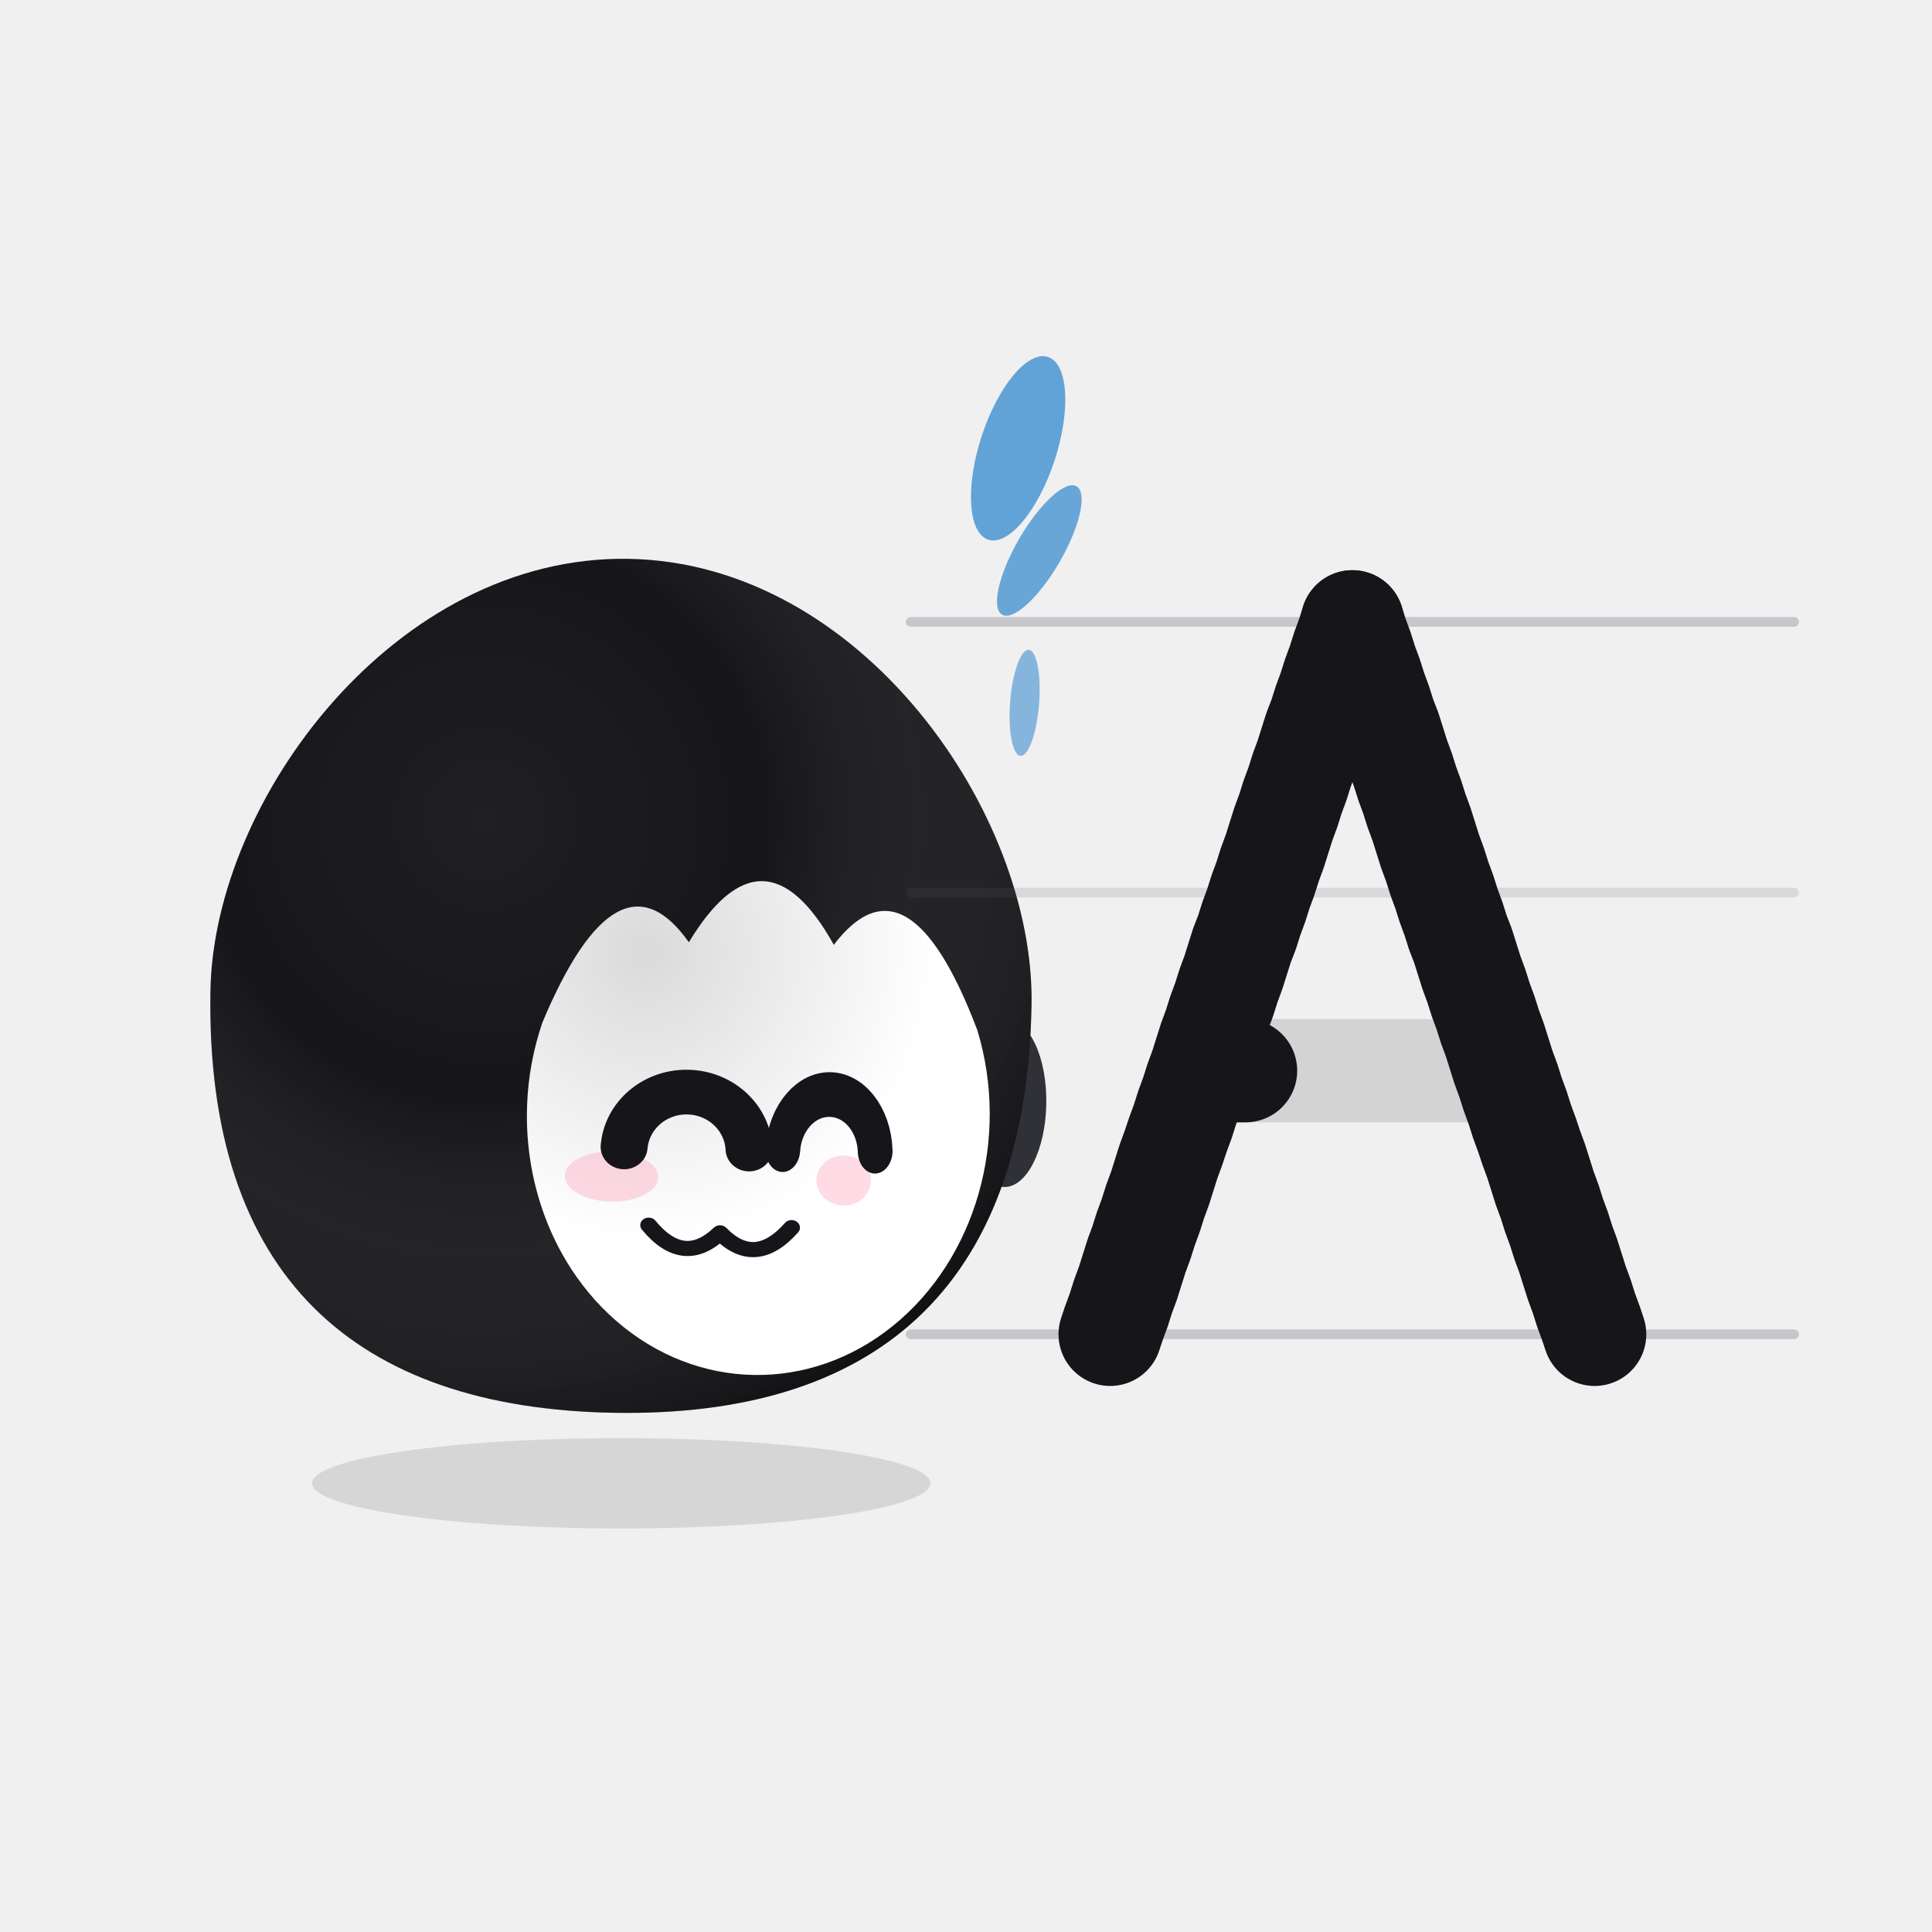
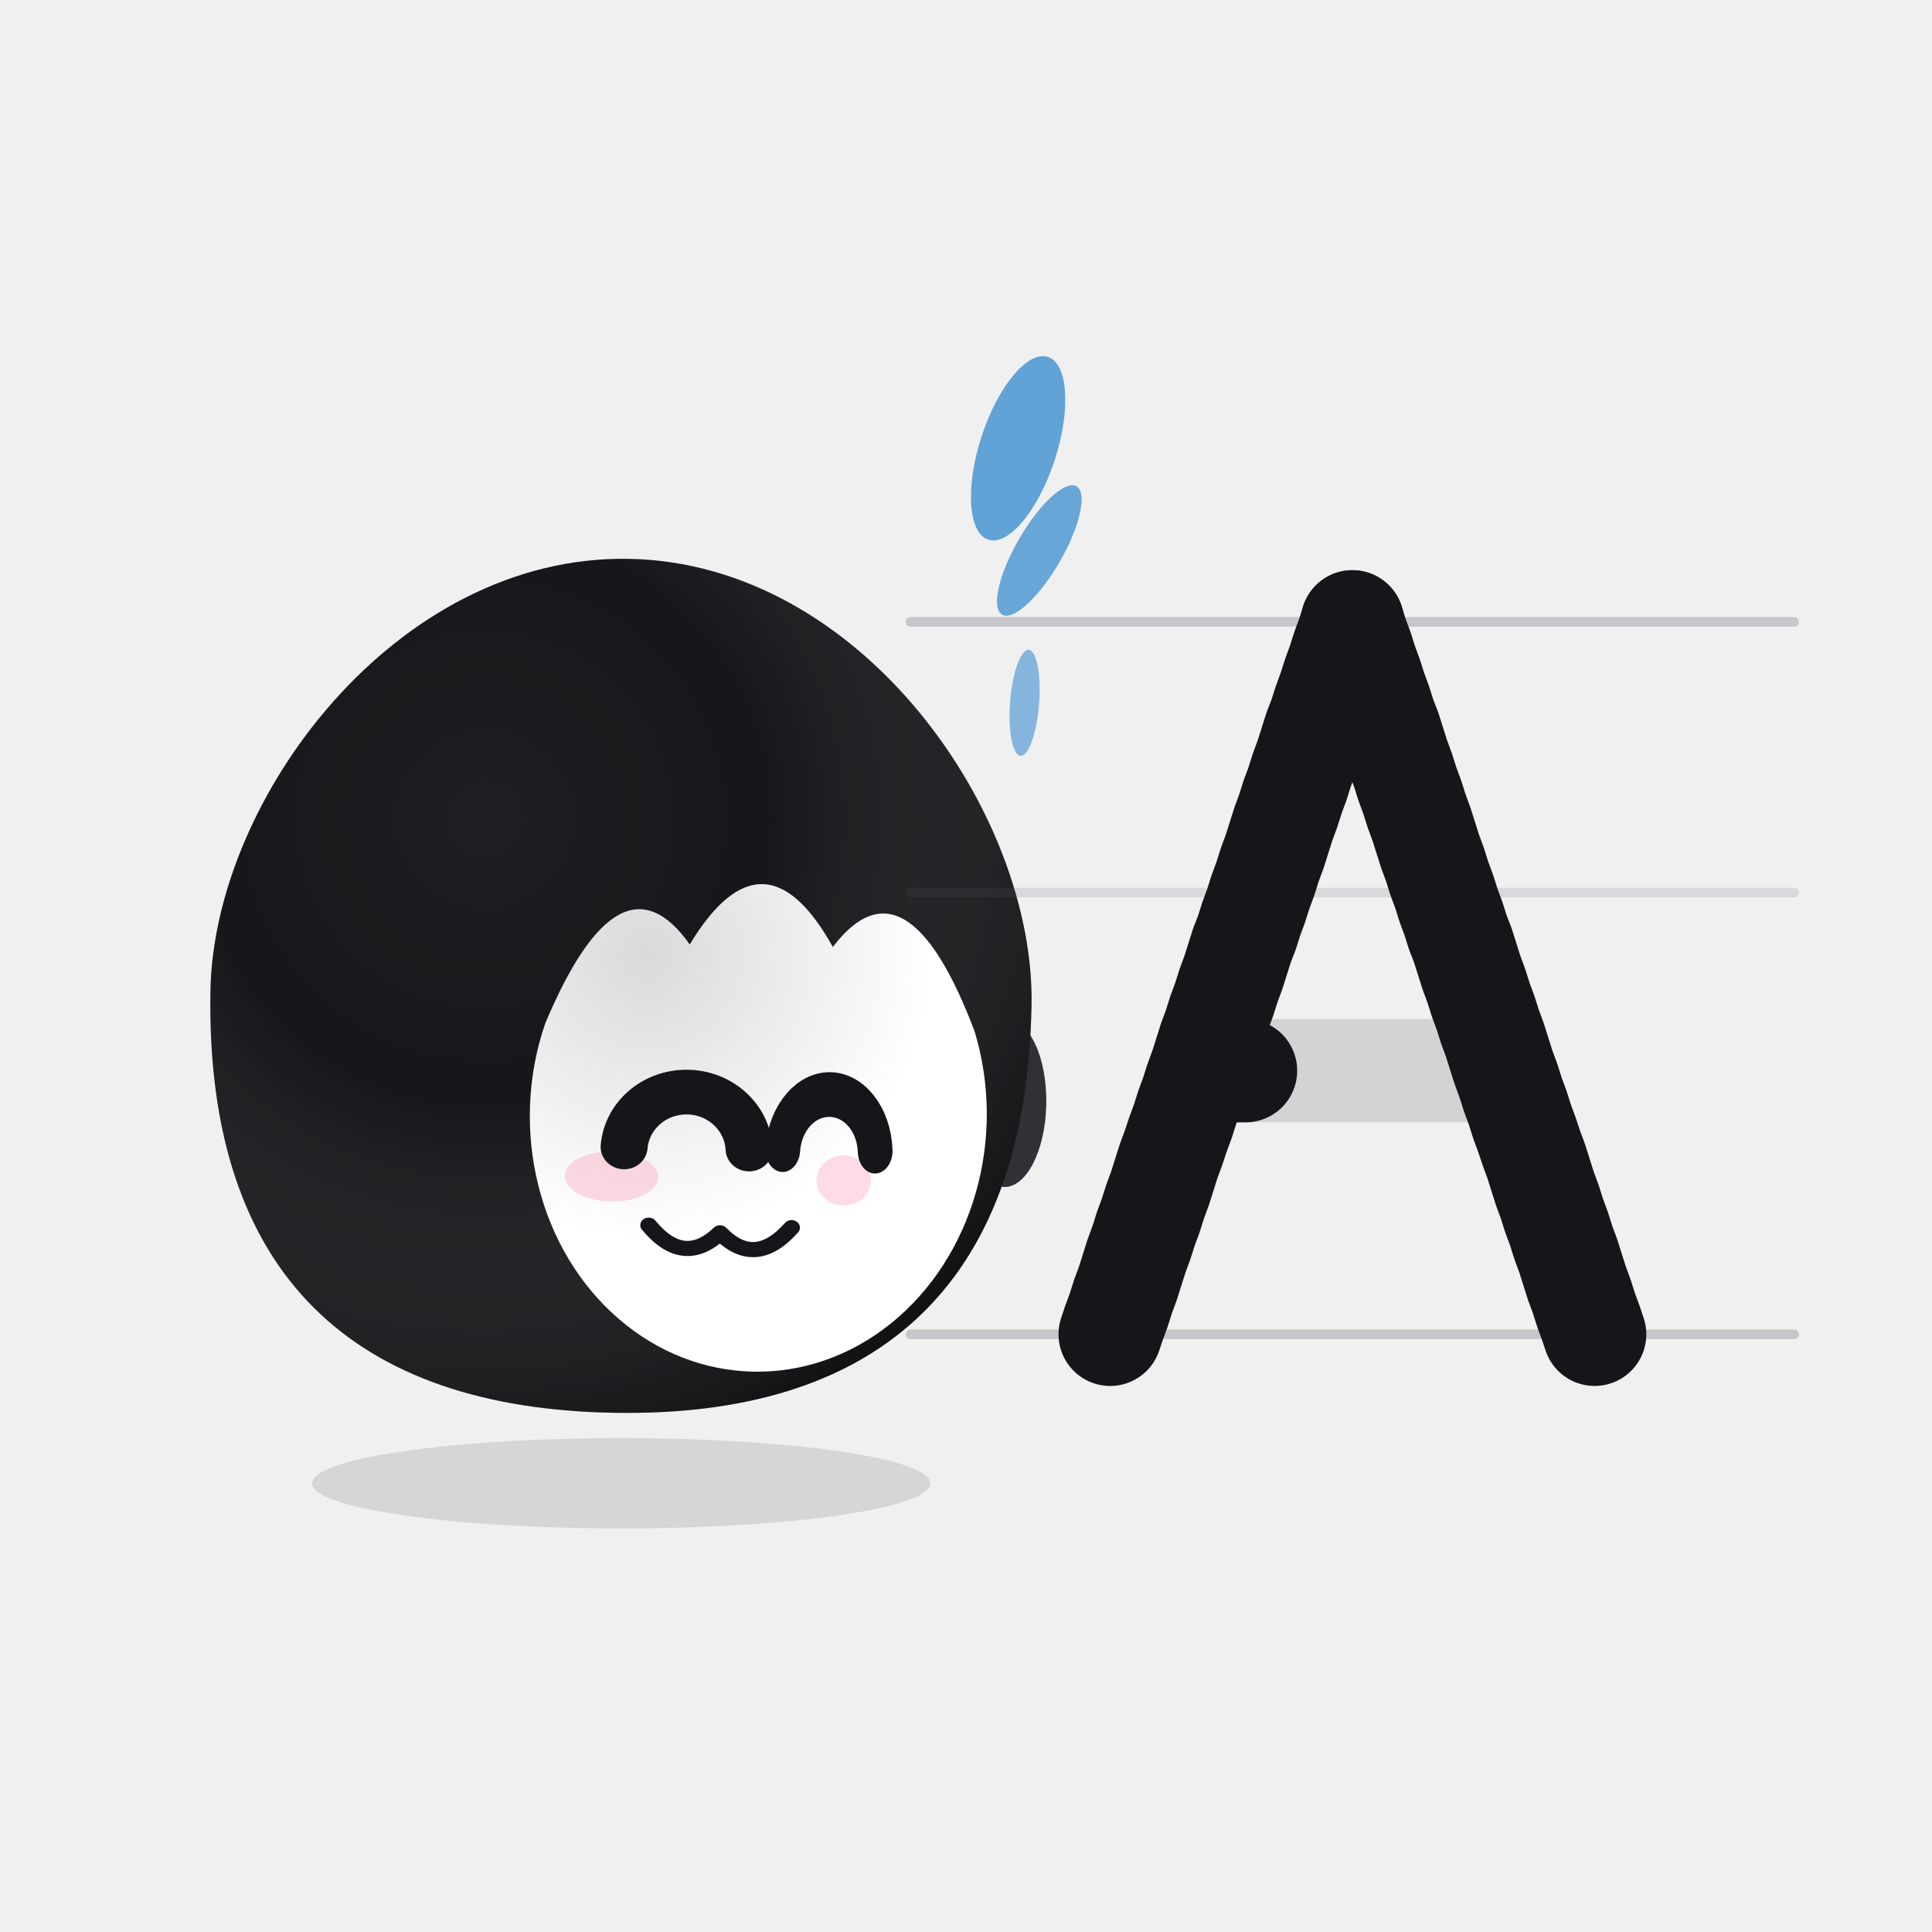
<svg xmlns="http://www.w3.org/2000/svg" width="320" height="320" viewBox="0 0 320 320">
  <defs>
    <radialGradient id="bg0" gradientUnits="userSpaceOnUse" cx="-34" cy="-40" r="162" fx="-34" fy="-40">
      <stop offset="0" stop-color="rgba(255,255,255,0.043)" />
      <stop offset="0.42" stop-color="rgba(255,255,255,0)" />
      <stop offset="1" stop-color="rgba(0,0,0,0.272)" />
    </radialGradient>
    <clipPath id="bc1">
      <path d="M0 -102.44C55.94 -102.44 98.5 -43.025 98.5 2.868C98.5 71.708 61.733 102.44 0 102.44C-61.733 102.44 -98.5 71.708 -98.5 2.868C-98.5 -43.025 -55.94 -102.44 0 -102.44ZM-6.636 -95.913C45.388 -95.913 84.969 -39.469 84.969 4.13C84.969 69.528 50.776 98.723 -6.636 98.723C-64.049 98.723 -98.241 69.528 -98.241 4.13C-98.241 -39.469 -58.661 -95.913 -6.636 -95.913Z" transform="matrix(0.68 0.012 -0.012 0.68 102.89 163.281)" />
    </clipPath>
    <clipPath id="bc2">
-       <path d="M86.897 9.237C95.413 35.519 87.566 64.963 67.594 81.665C47.623 98.366 20.261 98.366 0.289 81.665C-19.683 64.963 -27.53 35.519 -19.014 9.237Q-1.362 -34.932 16.29 -10.892Q33.942 -41.277 51.594 -10.892Q69.246 -34.932 86.897 9.237Z" transform="matrix(0.68 0.012 -0.012 0.68 102.89 163.281)" />
+       <path d="M86.227 9.511C94.635 35.46 86.887 64.531 67.168 81.021C47.449 97.511 20.434 97.511 0.715 81.021C-19.003 64.531 -26.751 35.46 -18.344 9.511Q-0.915 -34.099 16.513 -10.363Q33.942 -40.363 51.37 -10.363Q68.798 -34.099 86.227 9.511Z" transform="matrix(0.68 0.012 -0.012 0.68 102.89 163.281)" />
    </clipPath>
-     <radialGradient id="bg1" gradientUnits="userSpaceOnUse" cx="5.764" cy="-8.36" r="117.11" fx="5.764" fy="-8.36">
+     <radialGradient id="bg1" gradientUnits="userSpaceOnUse" cx="6.121" cy="-7.863" r="115.627" fx="6.121" fy="-7.863">
      <stop offset="0" stop-color="rgba(0,0,0,0.146)" />
      <stop offset="0.6" stop-color="rgba(0,0,0,0)" />
    </radialGradient>
    <clipPath id="bc3">
-       <path d="M86.897 9.237C95.413 35.519 87.566 64.963 67.594 81.665C47.623 98.366 20.261 98.366 0.289 81.665C-19.683 64.963 -27.53 35.519 -19.014 9.237Q-1.362 -34.932 16.29 -10.892Q33.942 -41.277 51.594 -10.892Q69.246 -34.932 86.897 9.237Z" transform="matrix(0.68 0.012 -0.012 0.68 102.89 163.281)" />
+       <path d="M86.227 9.511C94.635 35.46 86.887 64.531 67.168 81.021C47.449 97.511 20.434 97.511 0.715 81.021C-19.003 64.531 -26.751 35.46 -18.344 9.511Q-0.915 -34.099 16.513 -10.363Q33.942 -40.363 51.37 -10.363Q68.798 -34.099 86.227 9.511Z" transform="matrix(0.68 0.012 -0.012 0.68 102.89 163.281)" />
    </clipPath>
    <clipPath id="bc4">
-       <path d="M86.897 9.237C95.413 35.519 87.566 64.963 67.594 81.665C47.623 98.366 20.261 98.366 0.289 81.665C-19.683 64.963 -27.53 35.519 -19.014 9.237Q-1.362 -34.932 16.29 -10.892Q33.942 -41.277 51.594 -10.892Q69.246 -34.932 86.897 9.237Z" transform="matrix(0.68 0.012 -0.012 0.68 102.89 163.281)" />
+       <path d="M86.227 9.511C94.635 35.46 86.887 64.531 67.168 81.021C47.449 97.511 20.434 97.511 0.715 81.021C-19.003 64.531 -26.751 35.46 -18.344 9.511Q-0.915 -34.099 16.513 -10.363Q33.942 -40.363 51.37 -10.363Q68.798 -34.099 86.227 9.511Z" transform="matrix(0.68 0.012 -0.012 0.68 102.89 163.281)" />
    </clipPath>
  </defs>
  <path d="M-8.662 126C-8.662 132.075 -42.379 137 -83.971 137C-125.563 137 -159.28 132.075 -159.28 126C-159.28 119.925 -125.563 115 -83.971 115C-42.379 115 -8.662 119.925 -8.662 126" fill="rgba(22,22,26,0.13)" fill-opacity="0.913" transform="matrix(0.68 0 0 0.68 160 160)" />
  <path d="M-10.215 -10.816C-8.289 -8.119 -9.498 -3.956 -12.914 -1.517C-16.33 0.922 -20.66 0.713 -22.585 -1.984C-24.511 -4.681 -23.302 -8.844 -19.886 -11.283C-16.47 -13.722 -12.14 -13.513 -10.215 -10.816" fill="#2A2A31" fill-opacity="0.966" transform="matrix(0.391 0.007 -0.012 0.68 166.573 182.734)" />
  <path d="M17.2 0C17.2 11.267 9.499 20.4 0 20.4C-9.499 20.4 -17.2 11.267 -17.2 0C-17.2 -11.267 -9.499 -20.4 0 -20.4C9.499 -20.4 17.2 -11.267 17.2 0" fill="#2A2A31" fill-opacity="0.966" transform="matrix(0.391 0.007 -0.012 0.68 166.573 182.734)" />
  <path d="M-6.636 -97.395C46.18 -97.395 86.364 -40.091 86.364 4.171C86.364 70.565 51.65 100.205 -6.636 100.205C-64.923 100.205 -99.636 70.565 -99.636 4.171C-99.636 -40.091 -59.453 -97.395 -6.636 -97.395Z" fill="#16161A" transform="matrix(0.68 0.012 -0.012 0.68 102.89 163.281)" />
  <path d="M0 -104C56.792 -104 100 -43.68 100 2.912C100 72.8 62.674 104 0 104C-62.674 104 -100 72.8 -100 2.912C-100 -43.68 -56.792 -104 0 -104Z" fill="#16161A" transform="matrix(0.68 0.012 -0.012 0.68 102.89 163.281)" />
  <path d="M0 -104C56.792 -104 100 -43.68 100 2.912C100 72.8 62.674 104 0 104C-62.674 104 -100 72.8 -100 2.912C-100 -43.68 -56.792 -104 0 -104ZM-6.636 -97.395C46.18 -97.395 86.364 -40.091 86.364 4.171C86.364 70.565 51.65 100.205 -6.636 100.205C-64.923 100.205 -99.636 70.565 -99.636 4.171C-99.636 -40.091 -59.453 -97.395 -6.636 -97.395Z" fill="url(#bg0)" transform="matrix(0.68 0.012 -0.012 0.68 102.89 163.281)" />
  <g clip-path="url(#bc1)">
-     <path d="M86.897 9.237C95.413 35.519 87.566 64.963 67.594 81.665C47.623 98.366 20.261 98.366 0.289 81.665C-19.683 64.963 -27.53 35.519 -19.014 9.237Q-1.362 -34.932 16.29 -10.892Q33.942 -41.277 51.594 -10.892Q69.246 -34.932 86.897 9.237Z" fill="#FFFFFF" transform="matrix(0.68 0.012 -0.012 0.68 102.89 163.281)" />
+     <path d="M86.227 9.511C94.635 35.46 86.887 64.531 67.168 81.021C47.449 97.511 20.434 97.511 0.715 81.021C-19.003 64.531 -26.751 35.46 -18.344 9.511Q-0.915 -34.099 16.513 -10.363Q33.942 -40.363 51.37 -10.363Q68.798 -34.099 86.227 9.511Z" fill="#FFFFFF" transform="matrix(0.68 0.012 -0.012 0.68 102.89 163.281)" />
    <g clip-path="url(#bc2)">
-       <path d="M86.897 9.237C95.413 35.519 87.566 64.963 67.594 81.665C47.623 98.366 20.261 98.366 0.289 81.665C-19.683 64.963 -27.53 35.519 -19.014 9.237Q-1.362 -34.932 16.29 -10.892Q33.942 -41.277 51.594 -10.892Q69.246 -34.932 86.897 9.237Z" fill="url(#bg1)" transform="matrix(0.68 0.012 -0.012 0.68 102.89 163.281)" />
+       <path d="M86.227 9.511C94.635 35.46 86.887 64.531 67.168 81.021C47.449 97.511 20.434 97.511 0.715 81.021C-19.003 64.531 -26.751 35.46 -18.344 9.511Q-0.915 -34.099 16.513 -10.363Q33.942 -40.363 51.37 -10.363Q68.798 -34.099 86.227 9.511Z" fill="url(#bg1)" transform="matrix(0.68 0.012 -0.012 0.68 102.89 163.281)" />
    </g>
    <g clip-path="url(#bc3)">
      <path d="M11.5 0C11.5 3.866 6.351 7 0 7C-6.351 7 -11.5 3.866 -11.5 0C-11.5 -3.866 -6.351 -7 0 -7C6.351 -7 11.5 -3.866 11.5 0" fill="rgba(255,138,168,0.42)" fill-opacity="0.7" transform="matrix(0.673 0.012 -0.01 0.593 101.29 194.871)" />
      <path d="M11.5 0C11.5 3.866 6.351 7 0 7C-6.351 7 -11.5 3.866 -11.5 0C-11.5 -3.866 -6.351 -7 0 -7C6.351 -7 11.5 -3.866 11.5 0" fill="rgba(255,138,168,0.42)" fill-opacity="0.7" transform="matrix(0.393 0.007 -0.01 0.593 139.74 195.533)" />
    </g>
    <g clip-path="url(#bc4)">
      <path d="M-15.968 -1.005C-15.438 -9.434 -8.446 -16 0 -16C8.446 -16 15.438 -9.434 15.968 -1.005" fill="none" stroke="#16161A" stroke-width="12" stroke-linecap="round" stroke-linejoin="round" transform="matrix(0.648 0.011 -0.011 0.617 113.708 190.758)" />
      <path d="M-15.968 -1.005C-15.438 -9.434 -8.446 -16 0 -16C8.446 -16 15.438 -9.434 15.968 -1.005" fill="none" stroke="#16161A" stroke-width="12" stroke-linecap="round" stroke-linejoin="round" transform="matrix(0.479 0.008 -0.011 0.617 137.297 191.163)" />
      <path d="M-20.4 -3.57Q-10.2 9.69 0 -1.53Q10.2 9.69 20.4 -3.57" fill="none" stroke="#16161A" stroke-width="4.8" stroke-linecap="round" stroke-linejoin="round" transform="matrix(0.58 0.01 -0.009 0.522 119.242 204.995)" />
    </g>
  </g>
  <path d="M9.367 0C9.367 12.938 5.173 23.427 0 23.427C-5.173 23.427 -9.367 12.938 -9.367 0C-9.367 -12.938 -5.173 -23.427 0 -23.427C5.173 -23.427 9.367 -12.938 9.367 0" fill="#1478C9" fill-opacity="0.644" transform="matrix(0.646 0.211 -0.211 0.646 168.633 74.253)" />
  <path d="M5.677 0C5.677 9.985 3.136 18.08 0 18.08C-3.136 18.08 -5.677 9.985 -5.677 0C-5.677 -9.985 -3.136 -18.08 0 -18.08C3.136 -18.08 5.677 -9.985 5.677 0" fill="#1478C9" fill-opacity="0.611" transform="matrix(0.588 0.341 -0.341 0.588 172.144 91.179)" />
  <path d="M3.533 0C3.533 7.15 1.951 12.947 0 12.947C-1.951 12.947 -3.533 7.15 -3.533 0C-3.533 -7.15 -1.951 -12.947 0 -12.947C1.951 -12.947 3.533 -7.15 3.533 0" fill="#1478C9" fill-opacity="0.481" transform="matrix(0.678 0.053 -0.053 0.678 169.71 116.41)" />
  <path d="M-73.16 -59L73.16 -59" fill="none" stroke="#5C5C6E" stroke-width="1.6" stroke-linecap="round" stroke-linejoin="round" stroke-opacity="0.28" transform="matrix(1 0 0 1 224 162)" />
  <path d="M-73.16 -14.16L73.16 -14.16" fill="none" stroke="#5C5C6E" stroke-width="1.6" stroke-linecap="round" stroke-linejoin="round" stroke-opacity="0.15" transform="matrix(1 0 0 1 224 162)" />
  <path d="M-73.16 59L73.16 59" fill="none" stroke="#5C5C6E" stroke-width="1.6" stroke-linecap="round" stroke-linejoin="round" stroke-opacity="0.28" transform="matrix(1 0 0 1 224 162)" />
  <path d="M0 -0.5L-0.006 -0.481L-0.013 -0.462L-0.019 -0.443L-0.026 -0.424L-0.032 -0.405L-0.039 -0.386L-0.045 -0.367L-0.052 -0.349L-0.058 -0.33L-0.064 -0.311L-0.071 -0.292L-0.077 -0.273L-0.084 -0.254L-0.09 -0.235L-0.097 -0.216L-0.103 -0.197L-0.109 -0.178L-0.116 -0.159L-0.122 -0.14L-0.129 -0.121L-0.135 -0.102L-0.142 -0.083L-0.148 -0.064L-0.155 -0.046L-0.161 -0.027L-0.167 -0.008L-0.174 0.011L-0.18 0.03L-0.187 0.049L-0.193 0.068L-0.2 0.087L-0.206 0.106L-0.212 0.125L-0.219 0.144L-0.225 0.163L-0.232 0.182L-0.238 0.201L-0.245 0.22L-0.251 0.238L-0.258 0.257L-0.264 0.276L-0.27 0.295L-0.277 0.314L-0.283 0.333L-0.29 0.352L-0.296 0.371L-0.303 0.39L-0.309 0.409L-0.315 0.428L-0.322 0.447L-0.328 0.466L-0.335 0.485L-0.34 0.5" fill="none" stroke="rgba(22,22,26,0.13)" stroke-width="0.145" stroke-linecap="round" stroke-linejoin="round" transform="matrix(118 0 0 118 224 162)" />
  <path d="M0 -0.5L0.006 -0.481L0.013 -0.462L0.019 -0.443L0.026 -0.424L0.032 -0.405L0.039 -0.386L0.045 -0.367L0.052 -0.349L0.058 -0.33L0.064 -0.311L0.071 -0.292L0.077 -0.273L0.084 -0.254L0.09 -0.235L0.097 -0.216L0.103 -0.197L0.109 -0.178L0.116 -0.159L0.122 -0.14L0.129 -0.121L0.135 -0.102L0.142 -0.083L0.148 -0.064L0.155 -0.046L0.161 -0.027L0.167 -0.008L0.174 0.011L0.18 0.03L0.187 0.049L0.193 0.068L0.2 0.087L0.206 0.106L0.212 0.125L0.219 0.144L0.225 0.163L0.232 0.182L0.238 0.201L0.245 0.22L0.251 0.238L0.258 0.257L0.264 0.276L0.27 0.295L0.277 0.314L0.283 0.333L0.29 0.352L0.296 0.371L0.303 0.39L0.309 0.409L0.315 0.428L0.322 0.447L0.328 0.466L0.335 0.485L0.34 0.5" fill="none" stroke="rgba(22,22,26,0.13)" stroke-width="0.145" stroke-linecap="round" stroke-linejoin="round" transform="matrix(118 0 0 118 224 162)" />
  <path d="M-0.17 0.13L-0.15 0.13L-0.13 0.13L-0.11 0.13L-0.09 0.13L-0.07 0.13L-0.05 0.13L-0.03 0.13L-0.01 0.13L0.01 0.13L0.03 0.13L0.05 0.13L0.07 0.13L0.09 0.13L0.11 0.13L0.13 0.13L0.15 0.13L0.17 0.13" fill="none" stroke="rgba(22,22,26,0.13)" stroke-width="0.145" stroke-linecap="round" stroke-linejoin="round" transform="matrix(118 0 0 118 224 162)" />
  <path d="M0 -0.5L-0.006 -0.481L-0.013 -0.462L-0.019 -0.443L-0.026 -0.424L-0.032 -0.405L-0.039 -0.386L-0.045 -0.367L-0.052 -0.349L-0.058 -0.33L-0.064 -0.311L-0.071 -0.292L-0.077 -0.273L-0.084 -0.254L-0.09 -0.235L-0.097 -0.216L-0.103 -0.197L-0.109 -0.178L-0.116 -0.159L-0.122 -0.14L-0.129 -0.121L-0.135 -0.102L-0.142 -0.083L-0.148 -0.064L-0.155 -0.046L-0.161 -0.027L-0.167 -0.008L-0.174 0.011L-0.18 0.03L-0.187 0.049L-0.193 0.068L-0.2 0.087L-0.206 0.106L-0.212 0.125L-0.219 0.144L-0.225 0.163L-0.232 0.182L-0.238 0.201L-0.245 0.22L-0.251 0.238L-0.258 0.257L-0.264 0.276L-0.27 0.295L-0.277 0.314L-0.283 0.333L-0.29 0.352L-0.296 0.371L-0.303 0.39L-0.309 0.409L-0.315 0.428L-0.322 0.447L-0.328 0.466L-0.335 0.485L-0.34 0.5" fill="none" stroke="#16161A" stroke-width="0.145" stroke-linecap="round" stroke-linejoin="round" transform="matrix(118 0 0 118 224 162)" />
  <path d="M0 -0.5L0.006 -0.481L0.013 -0.462L0.019 -0.443L0.026 -0.424L0.032 -0.405L0.039 -0.386L0.045 -0.367L0.052 -0.349L0.058 -0.33L0.064 -0.311L0.071 -0.292L0.077 -0.273L0.084 -0.254L0.09 -0.235L0.097 -0.216L0.103 -0.197L0.109 -0.178L0.116 -0.159L0.122 -0.14L0.129 -0.121L0.135 -0.102L0.142 -0.083L0.148 -0.064L0.155 -0.046L0.161 -0.027L0.167 -0.008L0.174 0.011L0.18 0.03L0.187 0.049L0.193 0.068L0.2 0.087L0.206 0.106L0.212 0.125L0.219 0.144L0.225 0.163L0.232 0.182L0.238 0.201L0.245 0.22L0.251 0.238L0.258 0.257L0.264 0.276L0.27 0.295L0.277 0.314L0.283 0.333L0.29 0.352L0.296 0.371L0.303 0.39L0.309 0.409L0.315 0.428L0.322 0.447L0.328 0.466L0.335 0.485L0.34 0.5" fill="none" stroke="#16161A" stroke-width="0.145" stroke-linecap="round" stroke-linejoin="round" transform="matrix(118 0 0 118 224 162)" />
  <path d="M-0.17 0.13L-0.15 0.13" fill="none" stroke="#16161A" stroke-width="0.145" stroke-linecap="round" stroke-linejoin="round" transform="matrix(118 0 0 118 224 162)" />
</svg>
